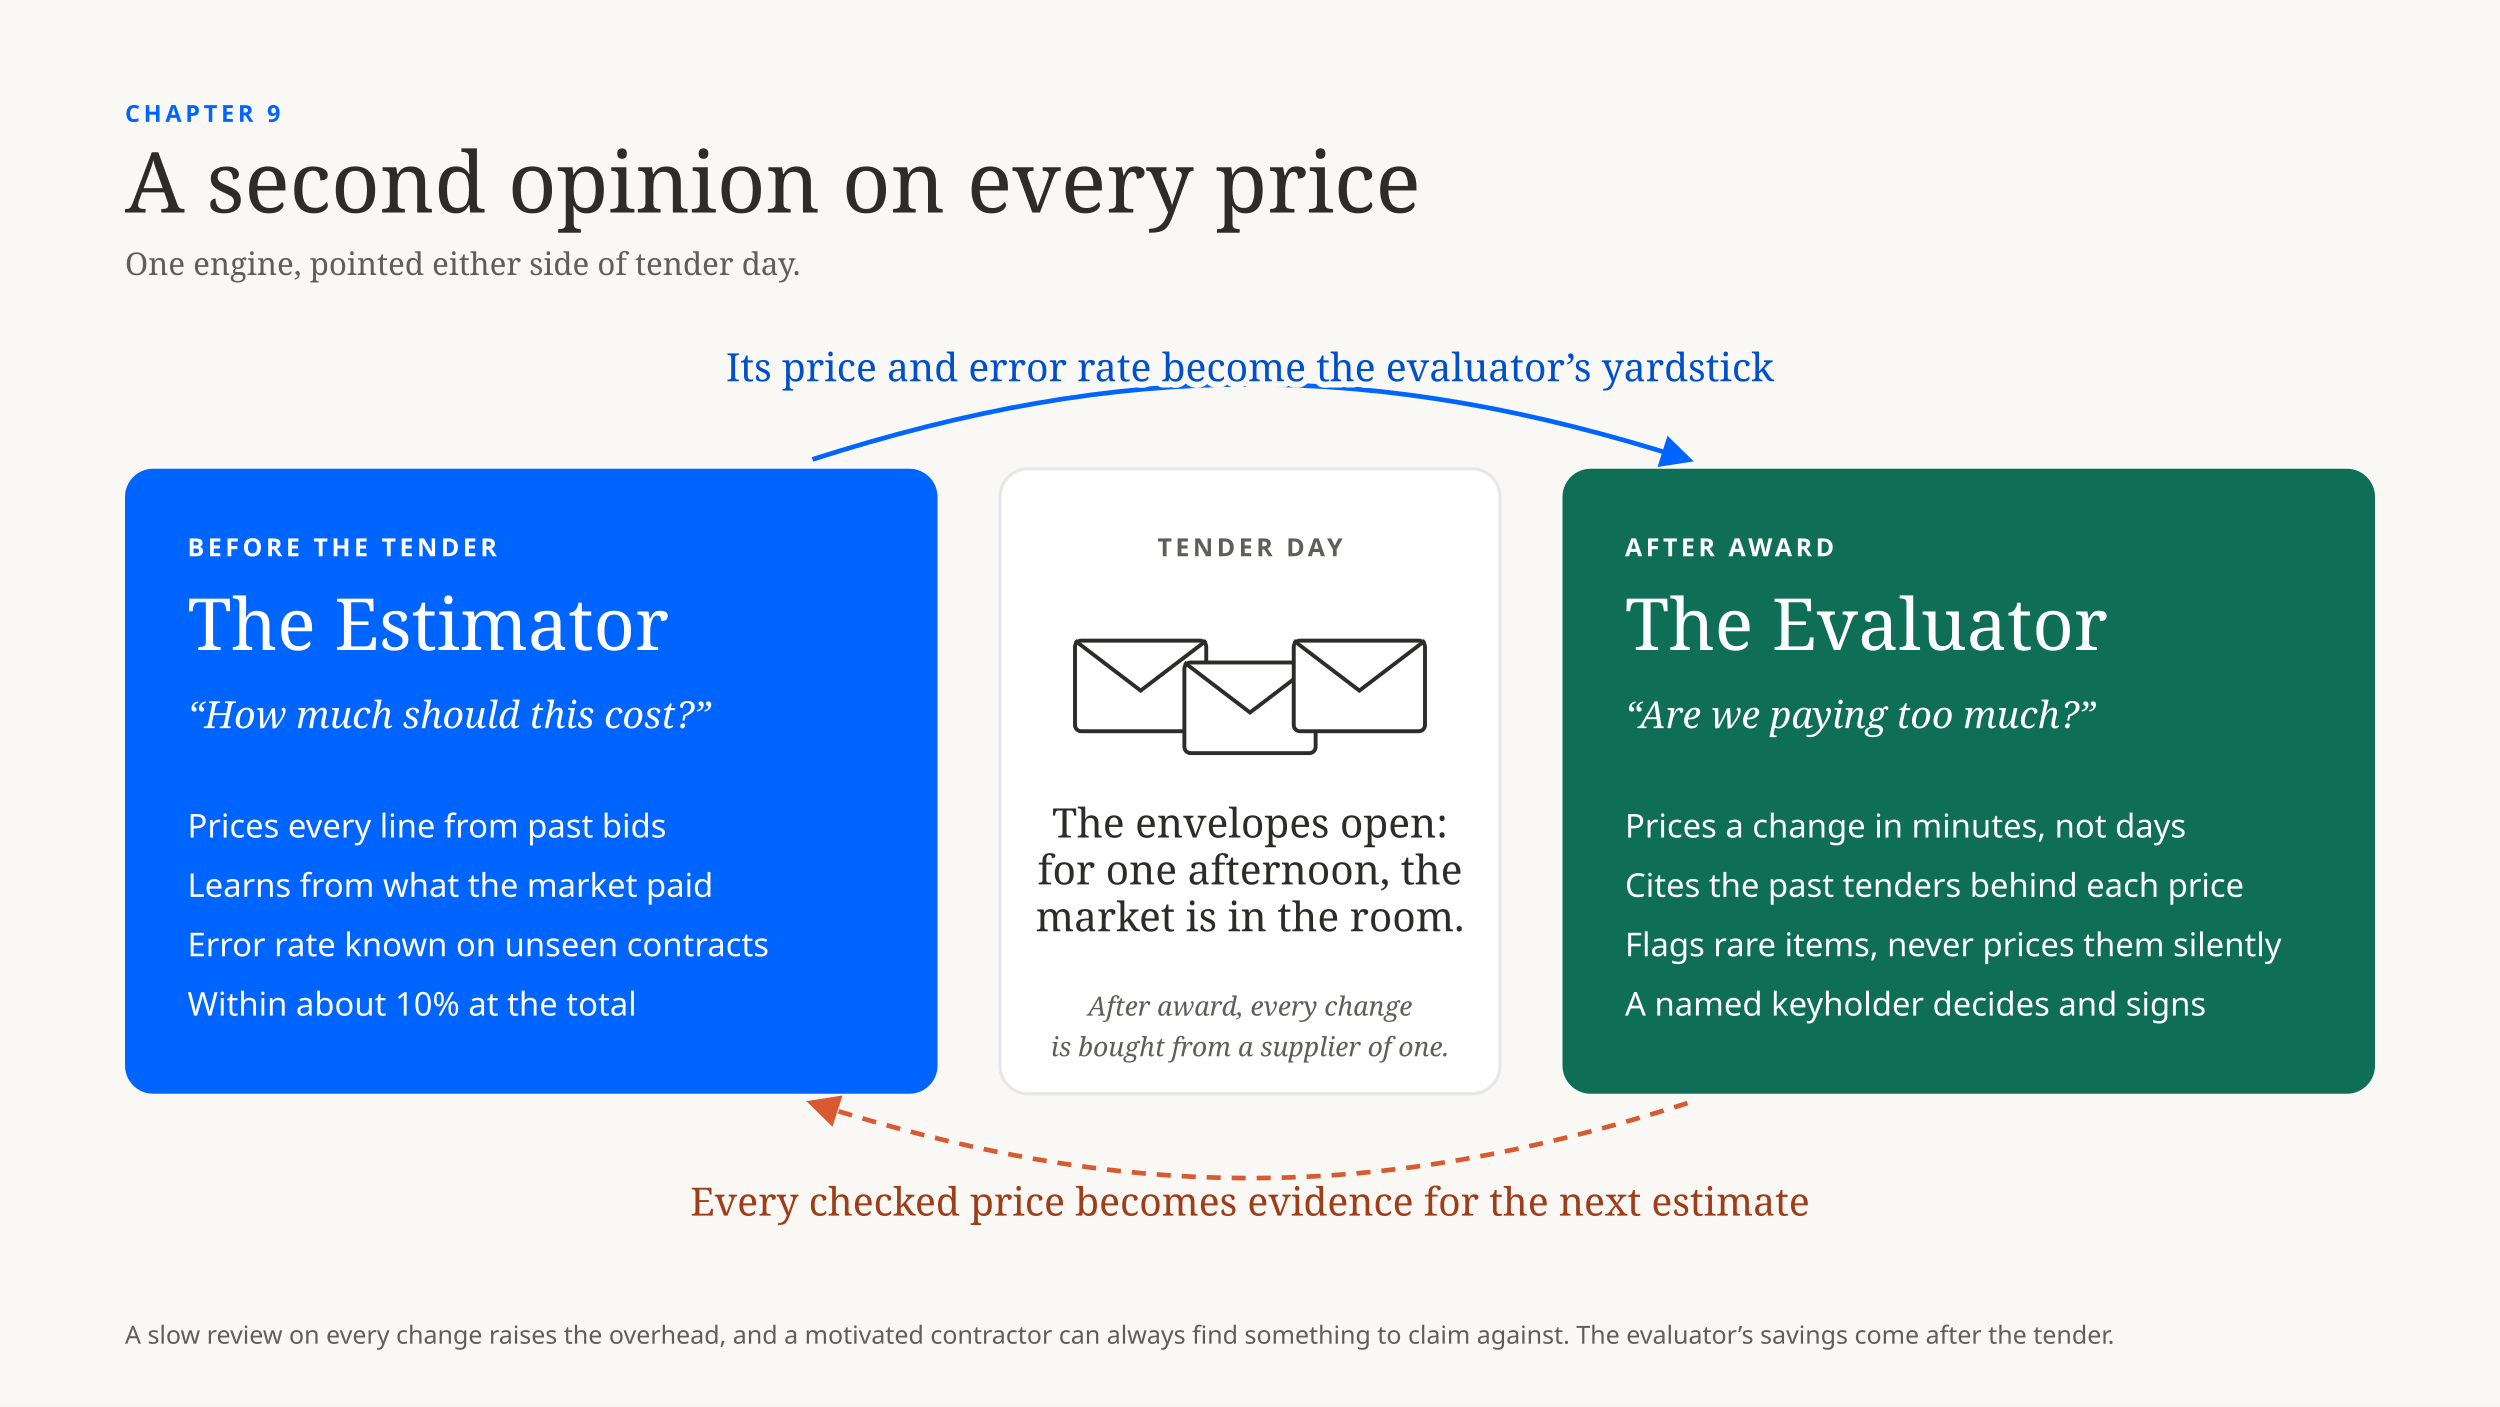
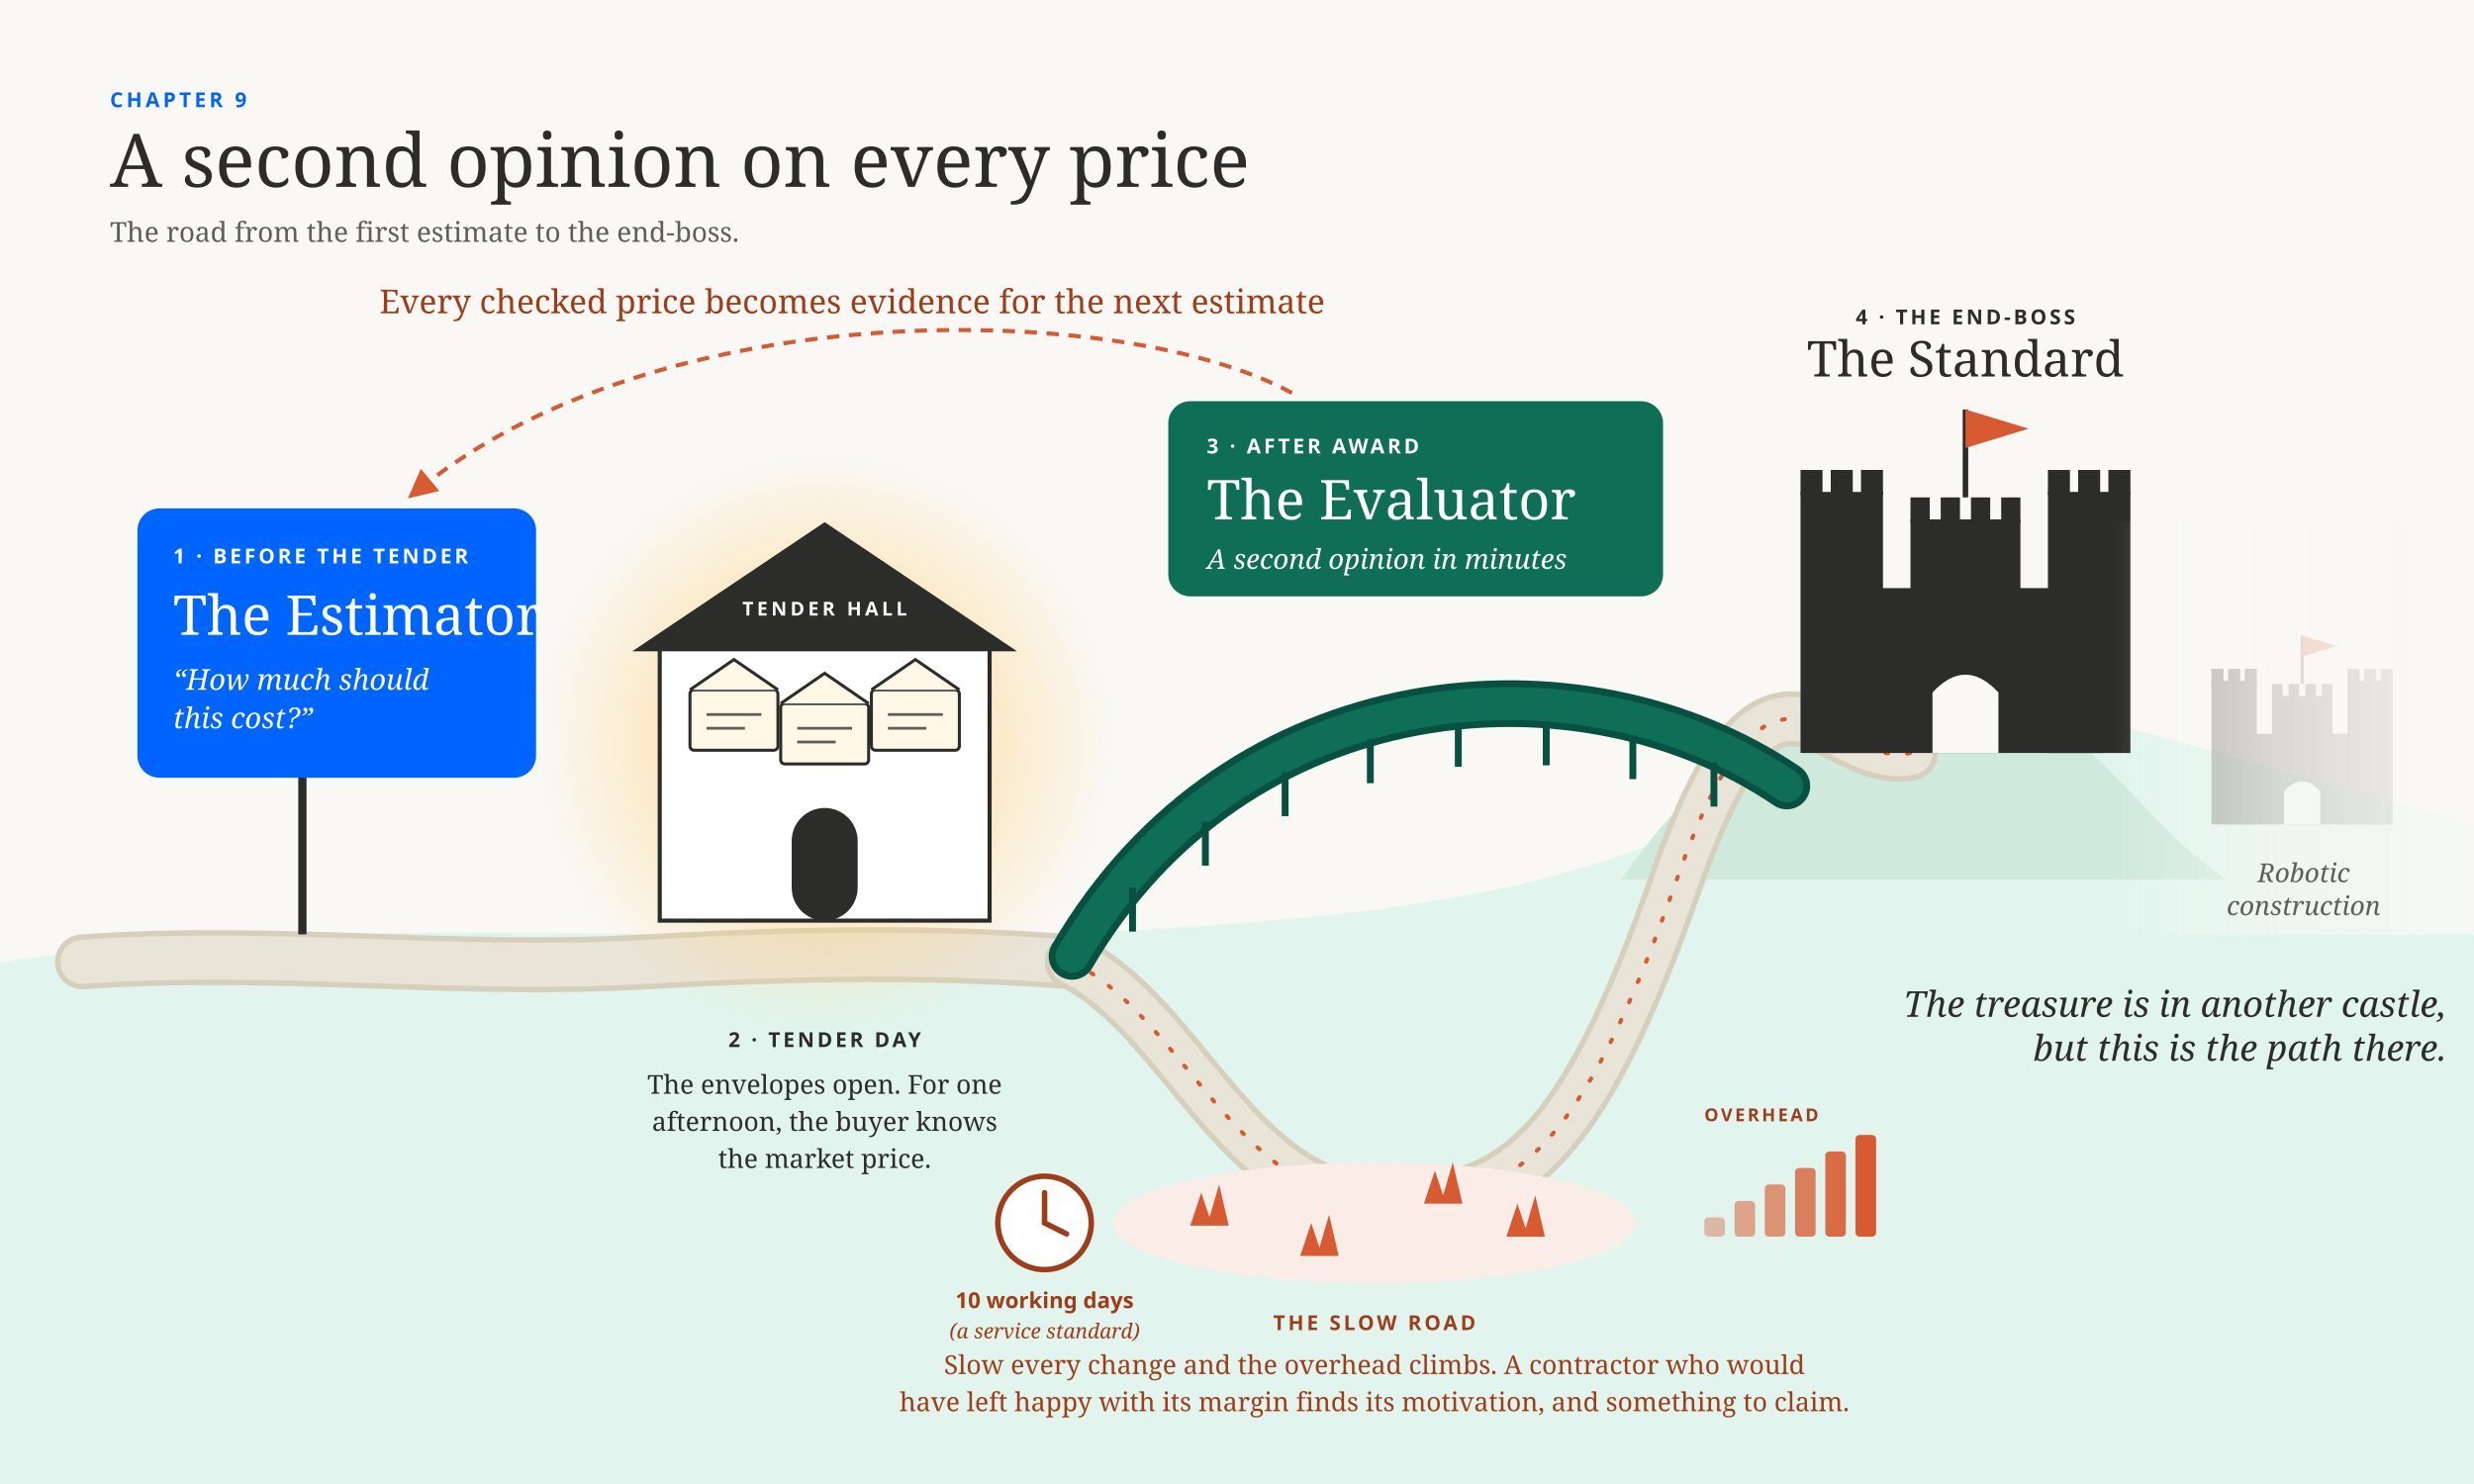
- <svg xmlns="http://www.w3.org/2000/svg" width="1600" height="900" viewBox="0 0 1600 900">
+ <svg xmlns="http://www.w3.org/2000/svg" width="1800" height="1080" viewBox="0 0 1800 1080">
  <style>
  .eyebrow{font-family:Outfit,sans-serif;font-weight:600;font-size:15px;letter-spacing:.16em;fill:#0064ff}
  .title{font-family:'Instrument Serif',Georgia,serif;font-size:54px;fill:#2c2c2a}
  .dek{font-family:Lora,Georgia,serif;font-size:20px;fill:#5f5e5a}
-   .tag{font-family:Outfit,sans-serif;font-weight:600;font-size:16px;letter-spacing:.14em}
-   .name{font-family:'Instrument Serif',Georgia,serif;font-size:46px}
-   .q{font-family:Lora,Georgia,serif;font-style:italic;font-weight:500;font-size:24px}
-   .ex{font-family:Outfit,sans-serif;font-weight:500;font-size:21px}
-   .mid{font-family:'Instrument Serif',Georgia,serif;font-size:26px}
-   .mids{font-family:Lora,Georgia,serif;font-style:italic;font-size:17px}
-   .route{font-family:'Instrument Serif',Georgia,serif;font-size:25px;paint-order:stroke;stroke:#f9f8f5;stroke-width:8px;stroke-linejoin:round}
-   .foot{font-family:Outfit,sans-serif;font-size:16px;fill:#5f5e5a}
+   .tag{font-family:Outfit,sans-serif;font-weight:600;font-size:15px;letter-spacing:.14em}
+   .tag2{font-family:Outfit,sans-serif;font-weight:600;font-size:13px;letter-spacing:.14em}
+   .sign{font-family:Outfit,sans-serif;font-weight:600;font-size:14px;letter-spacing:.18em}
+   .name{font-family:'Instrument Serif',Georgia,serif;font-size:40px}
+   .name2{font-family:'Instrument Serif',Georgia,serif;font-size:36px}
+   .q{font-family:Lora,Georgia,serif;font-style:italic;font-weight:500;font-size:21px}
+   .q2{font-family:Lora,Georgia,serif;font-style:italic;font-weight:500;font-size:20px}
+   .cap{font-family:Lora,Georgia,serif;font-size:19px}
+   .small{font-family:Outfit,sans-serif;font-weight:600;font-size:16px}
+   .smalli{font-family:Lora,Georgia,serif;font-style:italic;font-size:15px}
+   .smalli2{font-family:Lora,Georgia,serif;font-style:italic;font-size:19px}
+   .route{font-family:'Instrument Serif',Georgia,serif;font-size:24px;paint-order:stroke;stroke:#f9f8f5;stroke-width:8px;stroke-linejoin:round}
+   .foot{font-family:'Instrument Serif',Georgia,serif;font-style:italic;font-size:26px;fill:#2c2c2a}
</style>
-   <rect width="1600" height="900" fill="#f9f8f5" />
-   <text x="80" y="78" class="eyebrow" text-anchor="start">CHAPTER 9</text>
-   <text x="80" y="136" class="title" text-anchor="start">A second opinion on every price</text>
-   <text x="80" y="176" class="dek" text-anchor="start">One engine, pointed either side of tender day.</text>
-   <rect x="80" y="300" width="520" height="400" rx="18" fill="#0064ff" />
-   <text x="120" y="356" class="tag" fill="#ffffff" text-anchor="start">BEFORE THE TENDER</text>
-   <text x="120" y="416" class="name" fill="#ffffff" text-anchor="start">The Estimator</text>
-   <text x="120" y="466" class="q" fill="#ffffff" text-anchor="start">“How much should this cost?”</text>
-   <text x="120" y="536" class="ex" fill="#ffffff" text-anchor="start">Prices every line from past bids</text>
-   <text x="120" y="574" class="ex" fill="#ffffff" text-anchor="start">Learns from what the market paid</text>
-   <text x="120" y="612" class="ex" fill="#ffffff" text-anchor="start">Error rate known on unseen contracts</text>
-   <text x="120" y="650" class="ex" fill="#ffffff" text-anchor="start">Within about 10% at the total</text>
-   <rect x="1000" y="300" width="520" height="400" rx="18" fill="#0f6e56" />
-   <text x="1040" y="356" class="tag" fill="#ffffff" text-anchor="start">AFTER AWARD</text>
-   <text x="1040" y="416" class="name" fill="#ffffff" text-anchor="start">The Evaluator</text>
-   <text x="1040" y="466" class="q" fill="#ffffff" text-anchor="start">“Are we paying too much?”</text>
-   <text x="1040" y="536" class="ex" fill="#ffffff" text-anchor="start">Prices a change in minutes, not days</text>
-   <text x="1040" y="574" class="ex" fill="#ffffff" text-anchor="start">Cites the past tenders behind each price</text>
-   <text x="1040" y="612" class="ex" fill="#ffffff" text-anchor="start">Flags rare items, never prices them silently</text>
-   <text x="1040" y="650" class="ex" fill="#ffffff" text-anchor="start">A named keyholder decides and signs</text>
-   <rect x="640" y="300" width="320" height="400" rx="18" fill="#ffffff" stroke="#e5e7eb" stroke-width="2" />
-   <text x="800.0" y="356" class="tag" fill="#5f5e5a" text-anchor="middle">TENDER DAY</text>
-   <rect x="688.0" y="410" width="84" height="58" rx="4" fill="#ffffff" stroke="#2c2c2a" stroke-width="2.5" />
-   <path d="M688.0 410 L730.0 442 L772.0 410" fill="none" stroke="#2c2c2a" stroke-width="2.5" />
-   <rect x="758.0" y="424" width="84" height="58" rx="4" fill="#ffffff" stroke="#2c2c2a" stroke-width="2.5" />
-   <path d="M758.0 424 L800.0 456 L842.0 424" fill="none" stroke="#2c2c2a" stroke-width="2.5" />
-   <rect x="828.0" y="410" width="84" height="58" rx="4" fill="#ffffff" stroke="#2c2c2a" stroke-width="2.5" />
-   <path d="M828.0 410 L870.0 442 L912.0 410" fill="none" stroke="#2c2c2a" stroke-width="2.5" />
-   <text x="800.0" y="536" class="mid" fill="#2c2c2a" text-anchor="middle">The envelopes open:</text>
-   <text x="800.0" y="566" class="mid" fill="#2c2c2a" text-anchor="middle">for one afternoon, the</text>
-   <text x="800.0" y="596" class="mid" fill="#2c2c2a" text-anchor="middle">market is in the room.</text>
-   <text x="800.0" y="650" class="mids" fill="#5f5e5a" text-anchor="middle">After award, every change</text>
-   <text x="800.0" y="676" class="mids" fill="#5f5e5a" text-anchor="middle">is bought from a supplier of one.</text>
+   <rect width="1800" height="1080" fill="#f9f8f5" />
  <defs>
    <marker id="ah" viewBox="0 0 10 10" refX="8" refY="5" markerWidth="7" markerHeight="7" orient="auto">
      <path d="M0 0L10 5L0 10z" fill="context-stroke" />
    </marker>
+     <radialGradient id="glow">
+       <stop offset="0" stop-color="#ffd27a" stop-opacity=".9" />
+       <stop offset="1" stop-color="#ffd27a" stop-opacity="0" />
+     </radialGradient>
+     <linearGradient id="fog" x1="0" x2="1">
+       <stop offset="0" stop-color="#f9f8f5" stop-opacity="0" />
+       <stop offset=".45" stop-color="#f9f8f5" stop-opacity=".55" />
+       <stop offset="1" stop-color="#f9f8f5" stop-opacity=".9" />
+     </linearGradient>
  </defs>
-   <path d="M520 294 C 720 230, 880 230, 1080 294" fill="none" stroke="#0064ff" stroke-width="3" marker-end="url(#ah)" />
-   <text x="800.0" y="244" class="route" fill="#004fcc" text-anchor="middle">Its price and error rate become the evaluator’s yardstick</text>
-   <path d="M1080 706 C 880 770, 720 770, 520 706" fill="none" stroke="#d85a30" stroke-width="3" stroke-dasharray="9 7" marker-end="url(#ah)" />
-   <text x="800.0" y="778" class="route" fill="#9e3d18" text-anchor="middle">Every checked price becomes evidence for the next estimate</text>
-   <text x="80" y="860" class="foot" text-anchor="start">A slow review on every change raises the overhead, and a motivated contractor can always find something to claim against. The evaluator’s savings come after the tender.</text>
+   <text x="80" y="78" class="eyebrow" text-anchor="start">CHAPTER 9</text>
+   <text x="80" y="136" class="title" text-anchor="start">A second opinion on every price</text>
+   <text x="80" y="176" class="dek" text-anchor="start">The road from the first estimate to the end-boss.</text>
+   <path d="M0 700 C 300 660, 520 690, 760 680 S 1180 650, 1300 560 S 1500 520, 1800 600 L1800 1080 L0 1080 Z" fill="#e1f5ee" />
+   <path d="M1180 640 C 1260 520, 1380 470, 1480 520 C 1540 550, 1560 600, 1620 640 Z" fill="#cfe9dd" />
+   <path d="M60 700 C 200 690, 330 708, 470 700 S 700 694, 780 700" fill="none" stroke="#d6cfbd" stroke-width="40" stroke-linecap="round" />
+   <path d="M60 700 C 200 690, 330 708, 470 700 S 700 694, 780 700" fill="none" stroke="#e9e4d8" stroke-width="32" stroke-linecap="round" />
+   <path d="M780 700 C 860 740, 900 870, 1000 875 S 1150 840, 1220 640 S 1330 560, 1390 548" fill="none" stroke="#d6cfbd" stroke-width="40" stroke-linecap="round" />
+   <path d="M780 700 C 860 740, 900 870, 1000 875 S 1150 840, 1220 640 S 1330 560, 1390 548" fill="none" stroke="#e9e4d8" stroke-width="32" stroke-linecap="round" />
+   <path d="M780 700 C 860 740, 900 870, 1000 875 S 1150 840, 1220 640 S 1330 560, 1390 548" fill="none" stroke="#d85a30" stroke-width="3" stroke-dasharray="2 14" stroke-linecap="round" />
+   <ellipse cx="1000" cy="890" rx="190" ry="44" fill="#faece7" />
+   <path d="M866 892 L874 868 L880 886 L887 862 L894 892" fill="#d85a30" />
+   <path d="M1096 900 L1104 876 L1110 894 L1117 870 L1124 900" fill="#d85a30" />
+   <path d="M946 914 L954 890 L960 908 L967 884 L974 914" fill="#d85a30" />
+   <path d="M1036 876 L1044 852 L1050 870 L1057 846 L1064 876" fill="#d85a30" />
+   <path d="M780 696 C 900 490, 1150 470, 1300 572" fill="none" stroke="#085041" stroke-width="34" stroke-linecap="round" />
+   <path d="M780 696 C 900 490, 1150 470, 1300 572" fill="none" stroke="#0f6e56" stroke-width="24" stroke-linecap="round" />
+   <line x1="824" y1="646" x2="824" y2="678" stroke="#085041" stroke-width="5" />
+   <line x1="877" y1="598" x2="877" y2="630" stroke="#085041" stroke-width="5" />
+   <line x1="935" y1="562" x2="935" y2="594" stroke="#085041" stroke-width="5" />
+   <line x1="997" y1="538" x2="997" y2="570" stroke="#085041" stroke-width="5" />
+   <line x1="1061" y1="526" x2="1061" y2="558" stroke="#085041" stroke-width="5" />
+   <line x1="1125" y1="525" x2="1125" y2="557" stroke="#085041" stroke-width="5" />
+   <line x1="1188" y1="535" x2="1188" y2="567" stroke="#085041" stroke-width="5" />
+   <line x1="1247" y1="555" x2="1247" y2="587" stroke="#085041" stroke-width="5" />
+   <line x1="220" y1="680" x2="220" y2="560" stroke="#2c2c2a" stroke-width="6" />
+   <rect x="100" y="370" width="290" height="196" rx="16" fill="#0064ff" />
+   <text x="126" y="410" class="tag" fill="#ffffff" text-anchor="start">1 · BEFORE THE TENDER</text>
+   <text x="126" y="462" class="name" fill="#ffffff" text-anchor="start">The Estimator</text>
+   <text x="126" y="502" class="q" fill="#ffffff" text-anchor="start">“How much should</text>
+   <text x="126" y="530" class="q" fill="#ffffff" text-anchor="start">this cost?”</text>
+   <circle cx="600" cy="540" r="210" fill="url(#glow)" />
+   <rect x="480" y="470" width="240" height="200" fill="#ffffff" stroke="#2c2c2a" stroke-width="3" />
+   <path d="M460 474 L600 380 L740 474 Z" fill="#2c2c2a" />
+   <text x="600" y="448" class="sign" fill="#ffffff" text-anchor="middle">TENDER HALL</text>
+   <rect x="502" y="502" width="64" height="44" rx="3" fill="#fff8e6" stroke="#2c2c2a" stroke-width="2.2" />
+   <path d="M502 502 L534 480 L566 502" fill="#fff8e6" stroke="#2c2c2a" stroke-width="2.2" />
+   <line x1="514" y1="520" x2="554" y2="520" stroke="#5f5e5a" stroke-width="2" />
+   <line x1="514" y1="530" x2="542" y2="530" stroke="#5f5e5a" stroke-width="2" />
+   <rect x="568" y="512" width="64" height="44" rx="3" fill="#fff8e6" stroke="#2c2c2a" stroke-width="2.2" />
+   <path d="M568 512 L600 490 L632 512" fill="#fff8e6" stroke="#2c2c2a" stroke-width="2.2" />
+   <line x1="580" y1="530" x2="620" y2="530" stroke="#5f5e5a" stroke-width="2" />
+   <line x1="580" y1="540" x2="608" y2="540" stroke="#5f5e5a" stroke-width="2" />
+   <rect x="634" y="502" width="64" height="44" rx="3" fill="#fff8e6" stroke="#2c2c2a" stroke-width="2.2" />
+   <path d="M634 502 L666 480 L698 502" fill="#fff8e6" stroke="#2c2c2a" stroke-width="2.2" />
+   <line x1="646" y1="520" x2="686" y2="520" stroke="#5f5e5a" stroke-width="2" />
+   <line x1="646" y1="530" x2="674" y2="530" stroke="#5f5e5a" stroke-width="2" />
+   <rect x="576" y="588" width="48" height="82" rx="24" fill="#2c2c2a" />
+   <text x="600" y="762" class="tag" fill="#2c2c2a" text-anchor="middle">2 · TENDER DAY</text>
+   <text x="600" y="796" class="cap" fill="#2c2c2a" text-anchor="middle">The envelopes open. For one</text>
+   <text x="600" y="823" class="cap" fill="#2c2c2a" text-anchor="middle">afternoon, the buyer knows</text>
+   <text x="600" y="850" class="cap" fill="#2c2c2a" text-anchor="middle">the market price.</text>
+   <rect x="850" y="292" width="360" height="142" rx="16" fill="#0f6e56" />
+   <text x="878" y="330" class="tag" fill="#ffffff" text-anchor="start">3 · AFTER AWARD</text>
+   <text x="878" y="378" class="name" fill="#ffffff" text-anchor="start">The Evaluator</text>
+   <text x="878" y="414" class="q2" fill="#ffffff" text-anchor="start">A second opinion in minutes</text>
+   <circle cx="760" cy="890" r="34" fill="#ffffff" stroke="#9e3d18" stroke-width="4" />
+   <line x1="760" y1="890" x2="760" y2="868" stroke="#9e3d18" stroke-width="4" stroke-linecap="round" />
+   <line x1="760" y1="890" x2="776" y2="898" stroke="#9e3d18" stroke-width="4" stroke-linecap="round" />
+   <text x="760" y="952" class="small" fill="#9e3d18" text-anchor="middle">10 working days</text>
+   <text x="760" y="974" class="smalli" fill="#9e3d18" text-anchor="middle">(a service standard)</text>
+   <text x="1240" y="816" class="tag2" fill="#9e3d18" text-anchor="start">OVERHEAD</text>
+   <rect x="1240" y="886" width="15" height="14" rx="3" fill="#d85a30" opacity="0.40" />
+   <rect x="1262" y="874" width="15" height="26" rx="3" fill="#d85a30" opacity="0.52" />
+   <rect x="1284" y="862" width="15" height="38" rx="3" fill="#d85a30" opacity="0.64" />
+   <rect x="1306" y="850" width="15" height="50" rx="3" fill="#d85a30" opacity="0.76" />
+   <rect x="1328" y="838" width="15" height="62" rx="3" fill="#d85a30" opacity="0.88" />
+   <rect x="1350" y="826" width="15" height="74" rx="3" fill="#d85a30" opacity="1.00" />
+   <text x="1000" y="968" class="tag" fill="#9e3d18" text-anchor="middle">THE SLOW ROAD</text>
+   <text x="1000" y="1000" class="cap" fill="#9e3d18" text-anchor="middle">Slow every change and the overhead climbs. A contractor who would</text>
+   <text x="1000" y="1027" class="cap" fill="#9e3d18" text-anchor="middle">have left happy with its margin finds its motivation, and something to claim.</text>
+   <g opacity="1">
+     <rect x="1330" y="428.0" width="200.0" height="120.0" fill="#2c2c2a" />
+     <rect x="1310.0" y="358.0" width="60.0" height="190.0" fill="#2c2c2a" />
+     <rect x="1310.0" y="342.0" width="16.0" height="18.0" fill="#2c2c2a" />
+     <rect x="1332.0" y="342.0" width="16.0" height="18.0" fill="#2c2c2a" />
+     <rect x="1354.0" y="342.0" width="16.0" height="18.0" fill="#2c2c2a" />
+     <rect x="1490.0" y="358.0" width="60.0" height="190.0" fill="#2c2c2a" />
+     <rect x="1490.0" y="342.0" width="16.0" height="18.0" fill="#2c2c2a" />
+     <rect x="1512.0" y="342.0" width="16.0" height="18.0" fill="#2c2c2a" />
+     <rect x="1534.0" y="342.0" width="16.0" height="18.0" fill="#2c2c2a" />
+     <rect x="1390.0" y="378.0" width="80.0" height="60.0" fill="#2c2c2a" />
+     <rect x="1390.0" y="362.0" width="14.0" height="18.0" fill="#2c2c2a" />
+     <rect x="1412.0" y="362.0" width="14.0" height="18.0" fill="#2c2c2a" />
+     <rect x="1434.0" y="362.0" width="14.0" height="18.0" fill="#2c2c2a" />
+     <rect x="1456.0" y="362.0" width="14.0" height="18.0" fill="#2c2c2a" />
+     <path d="M1406.0 548 L1406.0 504.0 Q1430.0 478.0 1454.0 504.0 L1454.0 548 Z" fill="#f9f8f5" />
+     <line x1="1430.0" y1="362.0" x2="1430.0" y2="298.0" stroke="#2c2c2a" stroke-width="4.0" />
+     <path d="M1430.0 298.0 L1476.0 312.0 L1430.0 326.0 Z" fill="#d85a30" />
+   </g>
+   <text x="1430" y="236" class="tag" fill="#2c2c2a" text-anchor="middle">4 · THE END-BOSS</text>
+   <text x="1430" y="274" class="name2" fill="#2c2c2a" text-anchor="middle">The Standard</text>
+   <g opacity="0.45">
+     <rect x="1620" y="534.0" width="110" height="66.0" fill="#5f5e5a" />
+     <rect x="1609.0" y="495.5" width="33.0" height="104.5" fill="#5f5e5a" />
+     <rect x="1609.0" y="486.7" width="8.8" height="9.9" fill="#5f5e5a" />
+     <rect x="1621.1" y="486.7" width="8.8" height="9.9" fill="#5f5e5a" />
+     <rect x="1633.2" y="486.7" width="8.8" height="9.9" fill="#5f5e5a" />
+     <rect x="1708.0" y="495.5" width="33.0" height="104.5" fill="#5f5e5a" />
+     <rect x="1708.0" y="486.7" width="8.8" height="9.9" fill="#5f5e5a" />
+     <rect x="1720.1" y="486.7" width="8.8" height="9.9" fill="#5f5e5a" />
+     <rect x="1732.2" y="486.7" width="8.8" height="9.9" fill="#5f5e5a" />
+     <rect x="1653.0" y="506.5" width="44.0" height="33.0" fill="#5f5e5a" />
+     <rect x="1653.0" y="497.7" width="7.7" height="9.9" fill="#5f5e5a" />
+     <rect x="1665.1" y="497.7" width="7.7" height="9.9" fill="#5f5e5a" />
+     <rect x="1677.2" y="497.7" width="7.7" height="9.9" fill="#5f5e5a" />
+     <rect x="1689.3" y="497.7" width="7.7" height="9.9" fill="#5f5e5a" />
+     <path d="M1661.8 600 L1661.8 575.8 Q1675.0 561.5 1688.2 575.8 L1688.2 600 Z" fill="#f9f8f5" />
+     <line x1="1675.0" y1="497.7" x2="1675.0" y2="462.5" stroke="#5f5e5a" stroke-width="2.2" />
+     <path d="M1675.0 462.5 L1700.3 470.2 L1675.0 477.9 Z" fill="#d85a30" />
+   </g>
+   <rect x="1540" y="380" width="260" height="300" fill="url(#fog)" />
+   <text x="1676" y="642" class="smalli2" fill="#5f5e5a" text-anchor="middle">Robotic</text>
+   <text x="1676" y="666" class="smalli2" fill="#5f5e5a" text-anchor="middle">construction</text>
+   <path d="M940 286 C 820 220, 480 210, 300 360" fill="none" stroke="#d85a30" stroke-width="3" stroke-dasharray="9 7" marker-end="url(#ah)" />
+   <text x="620" y="228" class="route" fill="#9e3d18" text-anchor="middle">Every checked price becomes evidence for the next estimate</text>
+   <text x="1780" y="740" class="foot" text-anchor="end">The treasure is in another castle,</text>
+   <text x="1780" y="772" class="foot" text-anchor="end">but this is the path there.</text>
</svg>
